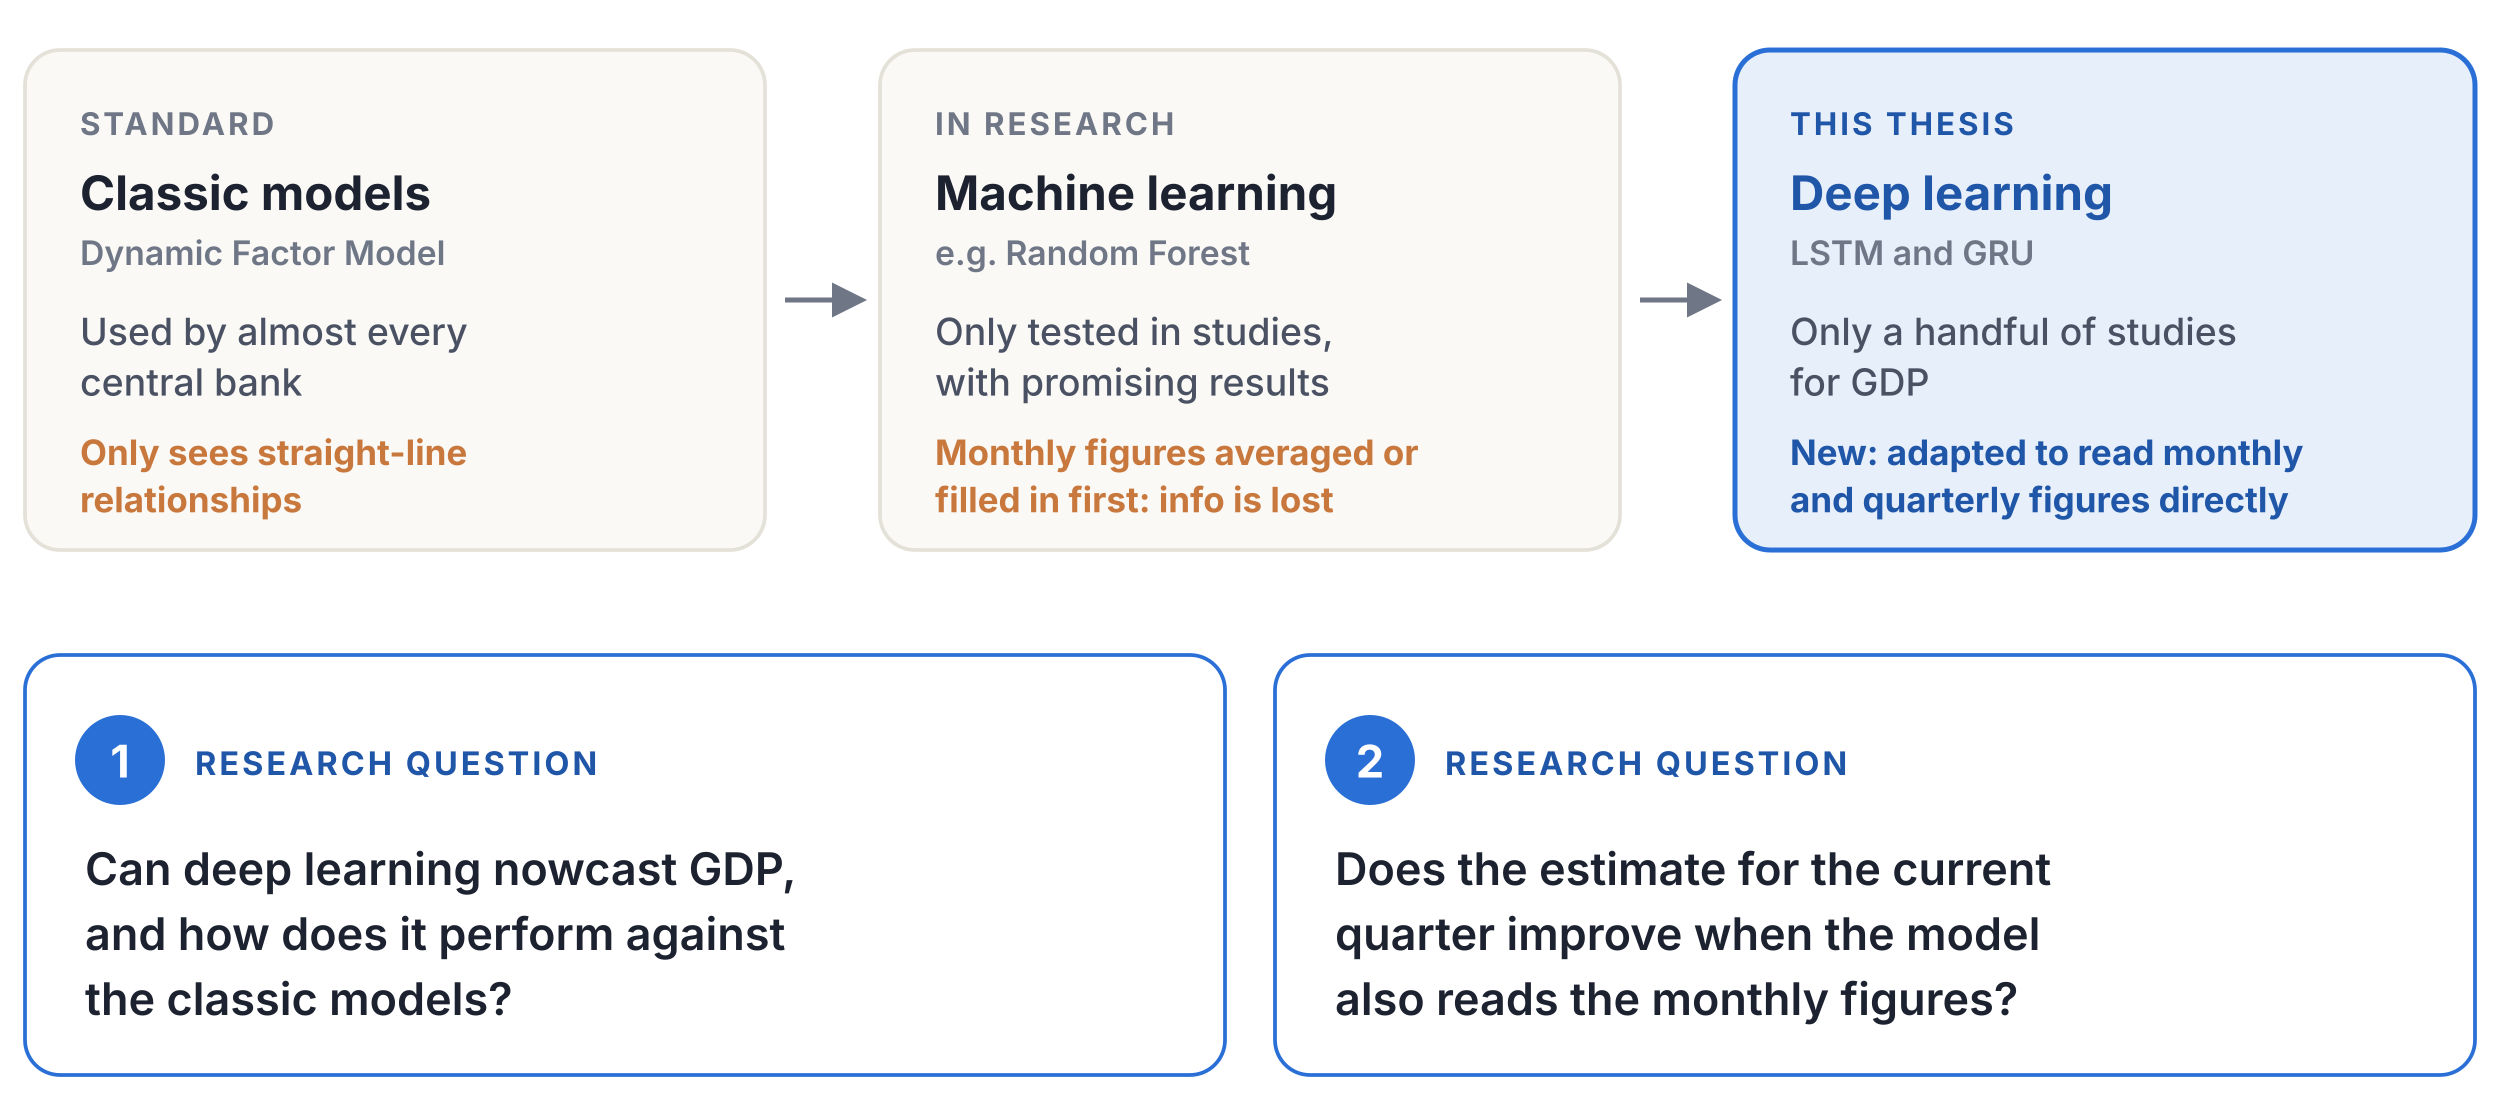
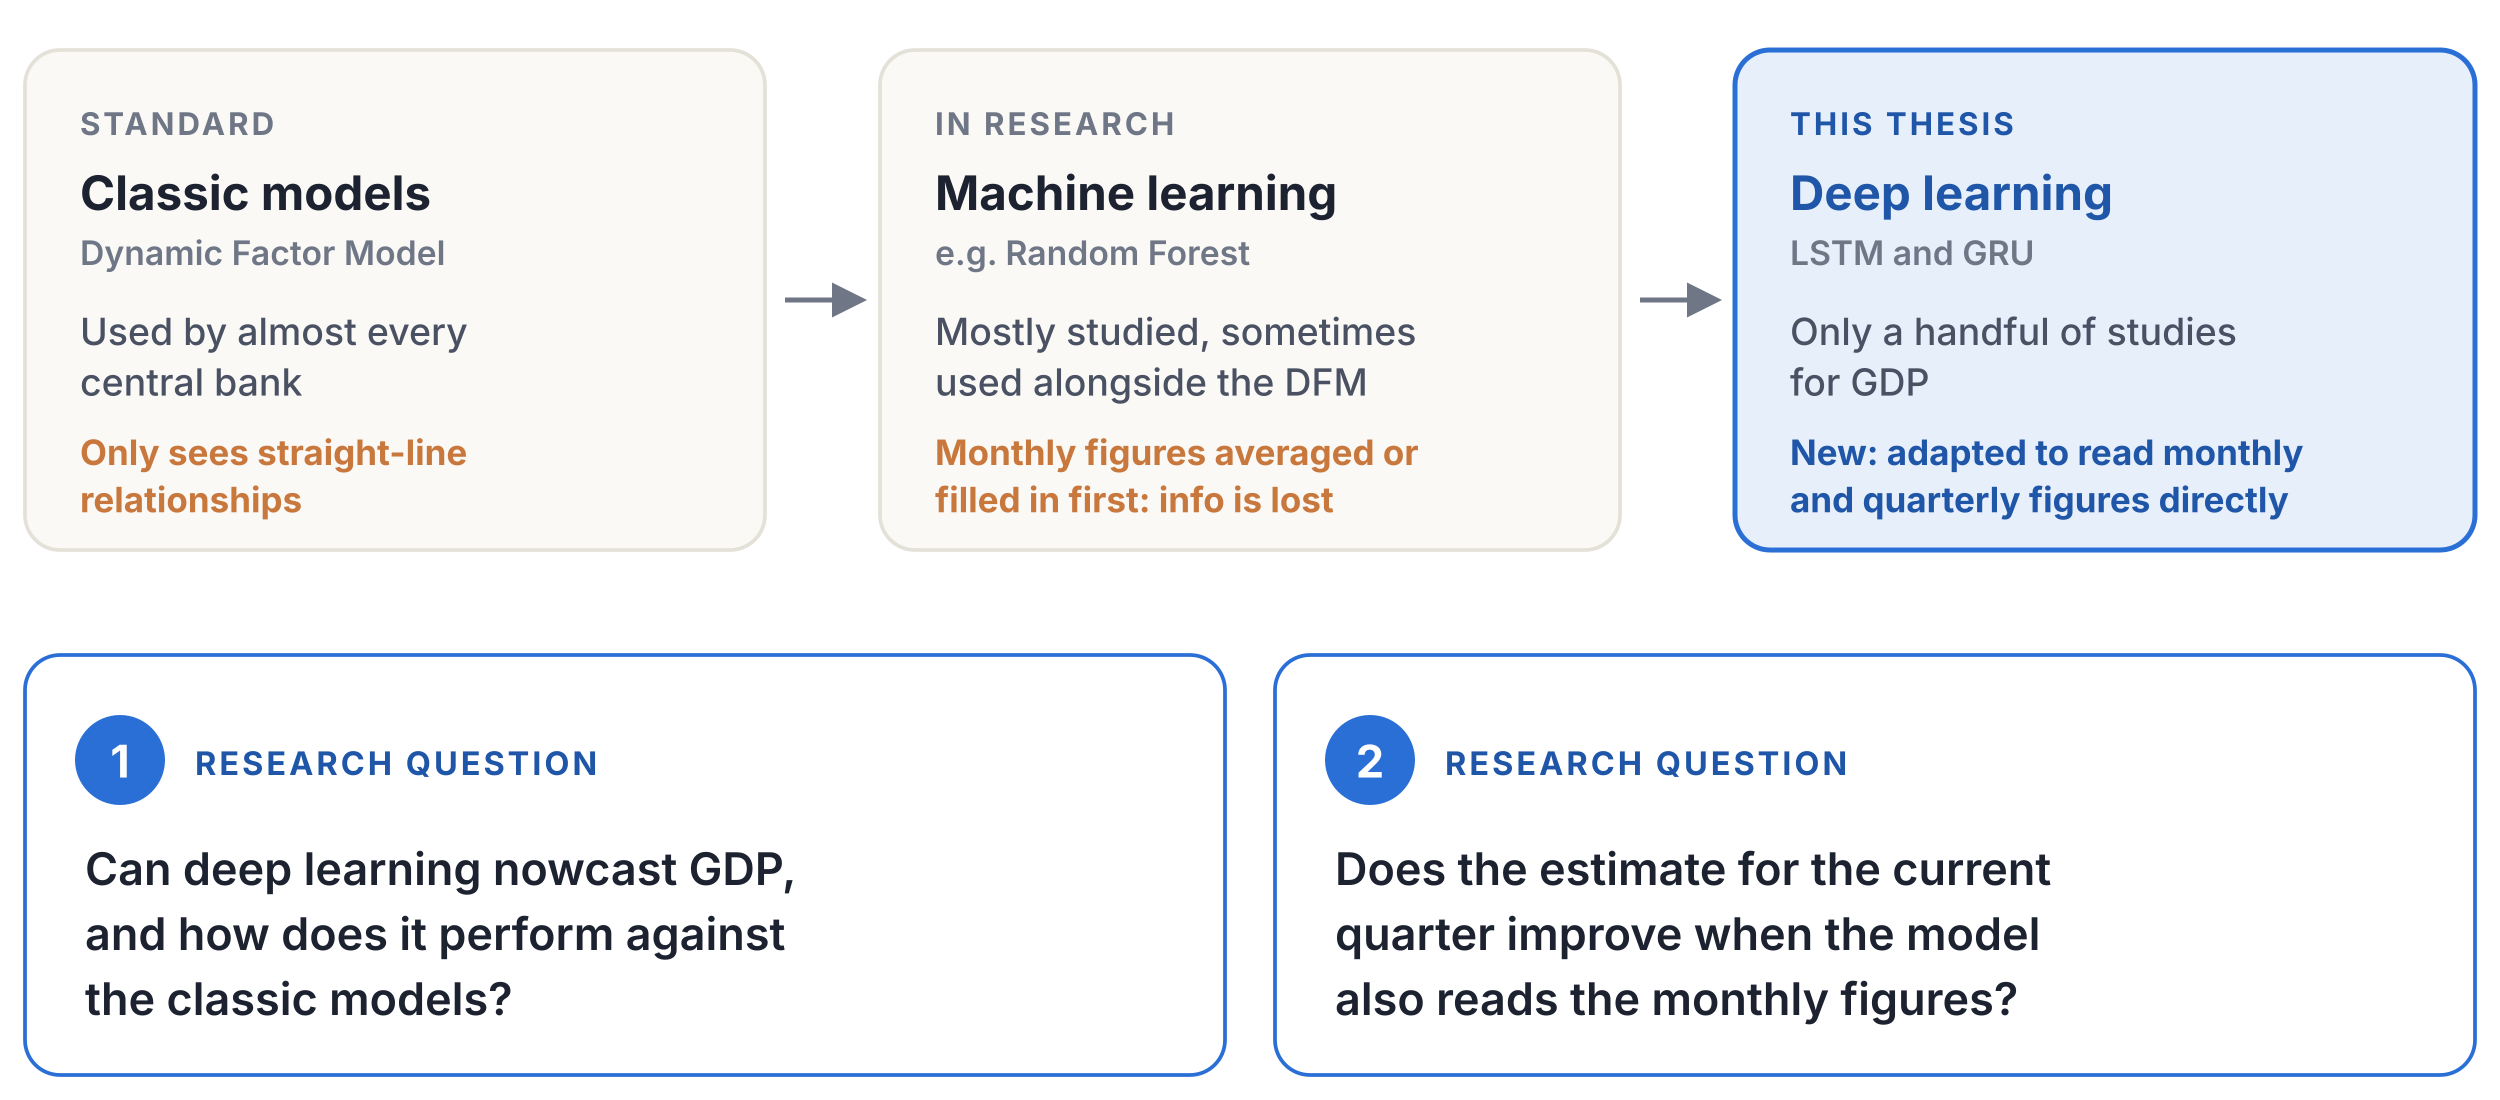
<svg xmlns="http://www.w3.org/2000/svg" viewBox="0 0 1000 440" width="1000" height="440" font-family="Inter, 'Segoe UI', Helvetica, Arial, sans-serif">
  <rect width="1000" height="440" fill="#ffffff" />
  <defs>
    <marker id="a" viewBox="0 0 10 10" refX="8" refY="5" markerWidth="7" markerHeight="7" orient="auto">
      <path d="M0,0 L10,5 L0,10 z" fill="#6f7686" />
    </marker>
  </defs>
  <rect x="10" y="20" width="296" height="200" rx="14" fill="#faf9f6" stroke="#e4e1d8" stroke-width="1.5" />
  <text x="32" y="54" font-size="12.5" fill="#6f7686" font-weight="700" text-anchor="start" letter-spacing="1.2">STANDARD</text>
  <text x="32" y="84" font-size="19" fill="#1d2230" font-weight="700" text-anchor="start">Classic models</text>
  <text x="32" y="106" font-size="13.5" fill="#6f7686" font-weight="600" text-anchor="start">Dynamic Factor Model</text>
  <text x="32" y="138.0" font-size="15" fill="#4a5163" font-weight="500" text-anchor="start">Used by almost every</text>
  <text x="32" y="158.25" font-size="15" fill="#4a5163" font-weight="500" text-anchor="start">central bank</text>
  <text x="32" y="186.0" font-size="14" fill="#c9783d" font-weight="700" text-anchor="start">Only sees straight-line</text>
  <text x="32" y="204.9" font-size="14" fill="#c9783d" font-weight="700" text-anchor="start">relationships</text>
  <line x1="314" y1="120.0" x2="344" y2="120.0" stroke="#6f7686" stroke-width="2" marker-end="url(#a)" />
  <rect x="352" y="20" width="296" height="200" rx="14" fill="#faf9f6" stroke="#e4e1d8" stroke-width="1.5" />
  <text x="374" y="54" font-size="12.5" fill="#6f7686" font-weight="700" text-anchor="start" letter-spacing="1.2">IN RESEARCH</text>
  <text x="374" y="84" font-size="19" fill="#1d2230" font-weight="700" text-anchor="start">Machine learning</text>
  <text x="374" y="106" font-size="13.5" fill="#6f7686" font-weight="600" text-anchor="start">e.g. Random Forest</text>
-   <text x="374" y="138.0" font-size="15" fill="#4a5163" font-weight="500" text-anchor="start">Only tested in studies,</text>
-   <text x="374" y="158.25" font-size="15" fill="#4a5163" font-weight="500" text-anchor="start">with promising results</text>
+   <text x="374" y="138.0" font-size="15" fill="#4a5163" font-weight="500" text-anchor="start">Mostly studied, sometimes</text>
+   <text x="374" y="158.25" font-size="15" fill="#4a5163" font-weight="500" text-anchor="start">used alongside the DFM</text>
  <text x="374" y="186.0" font-size="14" fill="#c9783d" font-weight="700" text-anchor="start">Monthly figures averaged or</text>
  <text x="374" y="204.9" font-size="14" fill="#c9783d" font-weight="700" text-anchor="start">filled in first: info is lost</text>
  <line x1="656" y1="120.0" x2="686" y2="120.0" stroke="#6f7686" stroke-width="2" marker-end="url(#a)" />
  <rect x="694" y="20" width="296" height="200" rx="14" fill="#e7effb" stroke="#2a6fd6" stroke-width="2" />
  <text x="716" y="54" font-size="12.5" fill="#1f56a8" font-weight="700" text-anchor="start" letter-spacing="1.2">THIS THESIS</text>
  <text x="716" y="84" font-size="19" fill="#1f56a8" font-weight="700" text-anchor="start">Deep learning</text>
  <text x="716" y="106" font-size="13.5" fill="#6f7686" font-weight="600" text-anchor="start">LSTM and GRU</text>
  <text x="716" y="138.0" font-size="15" fill="#4a5163" font-weight="500" text-anchor="start">Only a handful of studies</text>
  <text x="716" y="158.25" font-size="15" fill="#4a5163" font-weight="500" text-anchor="start">for GDP</text>
  <text x="716" y="186.0" font-size="14" fill="#1f56a8" font-weight="700" text-anchor="start">New: adapted to read monthly</text>
  <text x="716" y="204.9" font-size="14" fill="#1f56a8" font-weight="700" text-anchor="start">and quarterly figures directly</text>
  <rect x="10" y="262" width="480" height="168" rx="14" fill="#ffffff" stroke="#2a6fd6" stroke-width="1.5" />
  <circle cx="48" cy="304" r="18" fill="#2a6fd6" />
  <text x="48" y="311" font-size="18" fill="#ffffff" font-weight="700" text-anchor="middle">1</text>
  <text x="78" y="310" font-size="13" fill="#1f56a8" font-weight="700" text-anchor="start" letter-spacing="1.2">RESEARCH QUESTION</text>
  <text x="34" y="354" font-size="18" fill="#1d2230" font-weight="600" text-anchor="start">Can deep learning nowcast GDP,</text>
  <text x="34" y="380" font-size="18" fill="#1d2230" font-weight="600" text-anchor="start">and how does it perform against</text>
  <text x="34" y="406" font-size="18" fill="#1d2230" font-weight="600" text-anchor="start">the classic models?</text>
  <rect x="510" y="262" width="480" height="168" rx="14" fill="#ffffff" stroke="#2a6fd6" stroke-width="1.5" />
  <circle cx="548" cy="304" r="18" fill="#2a6fd6" />
  <text x="548" y="311" font-size="18" fill="#ffffff" font-weight="700" text-anchor="middle">2</text>
  <text x="578" y="310" font-size="13" fill="#1f56a8" font-weight="700" text-anchor="start" letter-spacing="1.2">RESEARCH QUESTION</text>
  <text x="534" y="354" font-size="18" fill="#1d2230" font-weight="600" text-anchor="start">Does the estimate for the current</text>
  <text x="534" y="380" font-size="18" fill="#1d2230" font-weight="600" text-anchor="start">quarter improve when the model</text>
  <text x="534" y="406" font-size="18" fill="#1d2230" font-weight="600" text-anchor="start">also reads the monthly figures?</text>
</svg>
